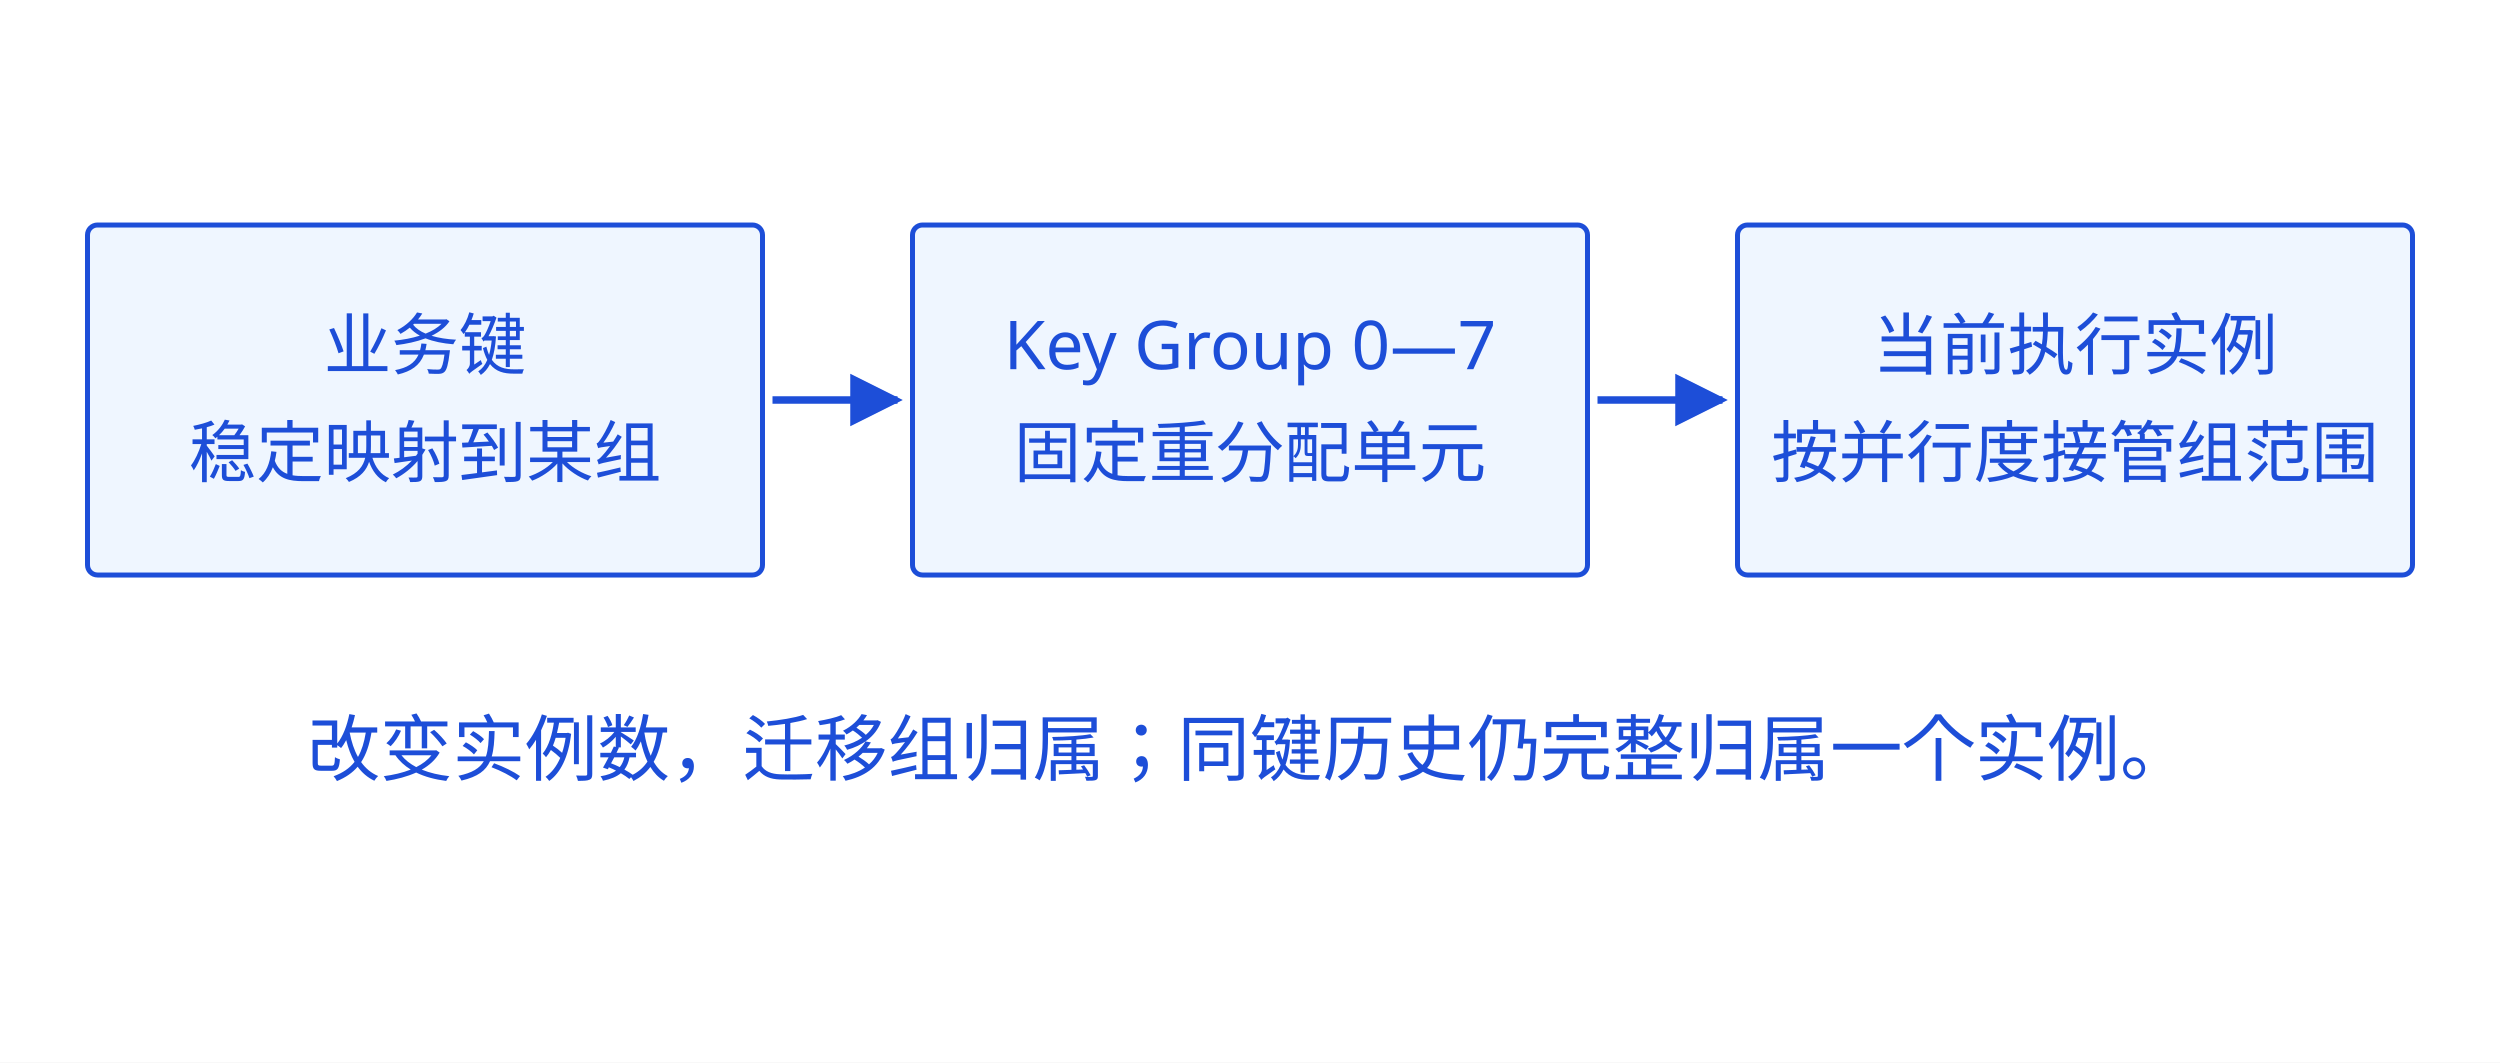
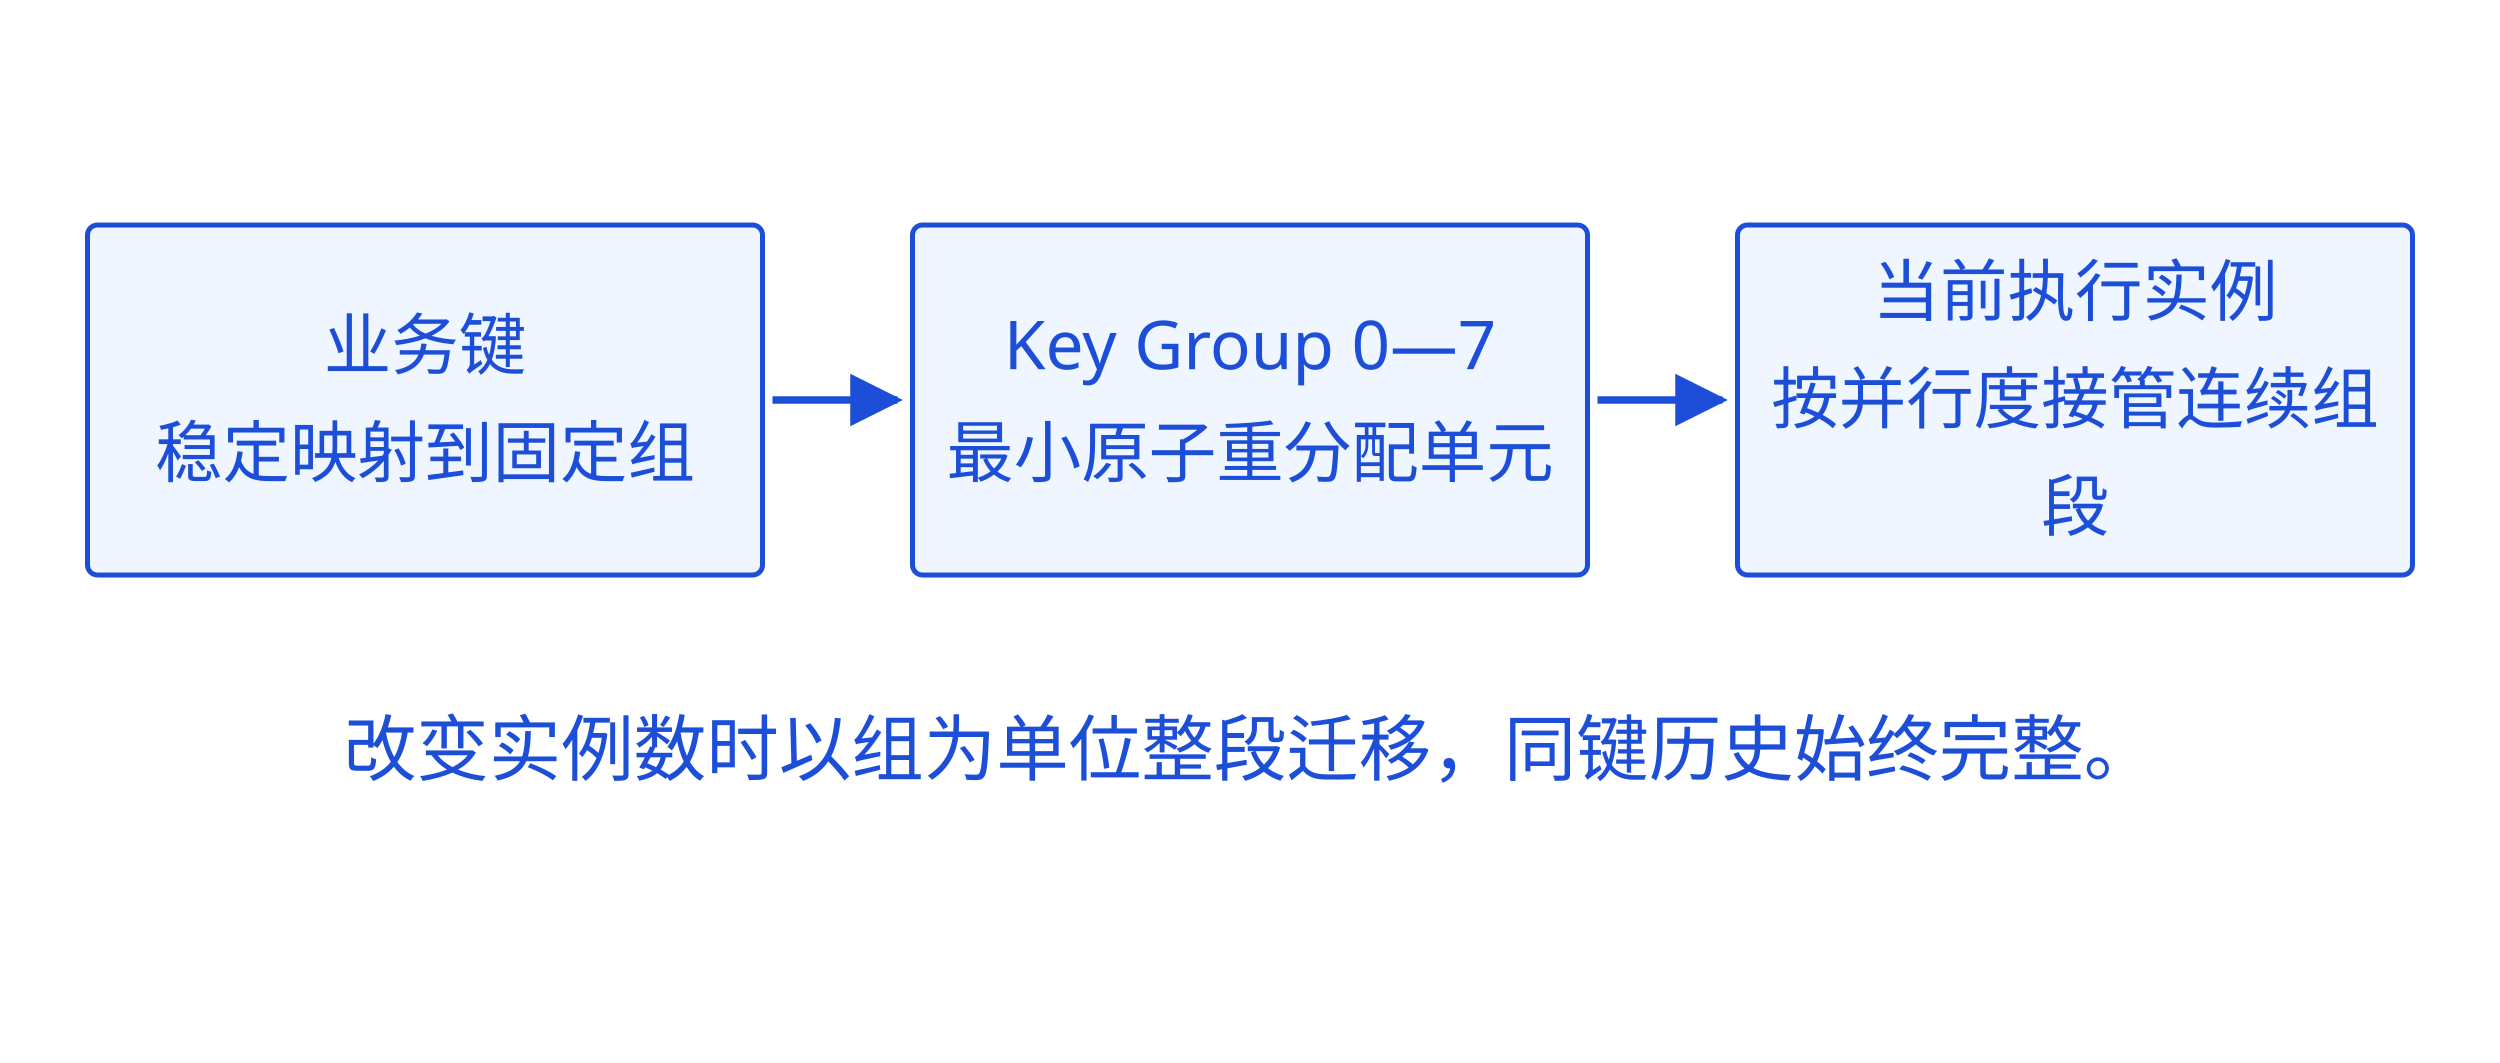
<svg xmlns="http://www.w3.org/2000/svg" viewBox="0 0 1000 425" role="img">
  <defs>
    <marker id="1d4ed8" viewBox="0 0 10 10" refX="9" refY="5" markerWidth="7" markerHeight="7" orient="auto">
      <path d="M0 0L10 5L0 10Z" fill="#1d4ed8" />
    </marker>
    <marker id="dc2626" viewBox="0 0 10 10" refX="9" refY="5" markerWidth="7" markerHeight="7" orient="auto">
      <path d="M0 0L10 5L0 10Z" fill="#dc2626" />
    </marker>
    <marker id="15803d" viewBox="0 0 10 10" refX="9" refY="5" markerWidth="7" markerHeight="7" orient="auto">
      <path d="M0 0L10 5L0 10Z" fill="#15803d" />
    </marker>
    <marker id="b45309" viewBox="0 0 10 10" refX="9" refY="5" markerWidth="7" markerHeight="7" orient="auto">
      <path d="M0 0L10 5L0 10Z" fill="#b45309" />
    </marker>
    <marker id="64748b" viewBox="0 0 10 10" refX="9" refY="5" markerWidth="7" markerHeight="7" orient="auto">
      <path d="M0 0L10 5L0 10Z" fill="#64748b" />
    </marker>
  </defs>
  <rect width="1000" height="425" fill="white" />
  <g font-family="PingFang SC,Microsoft YaHei,sans-serif">
    <rect x="35.0" y="90" width="270" height="140" rx="4" fill="#eff6ff" stroke="#1d4ed8" stroke-width="2" />
    <text x="170.0" y="147.68" font-size="27" fill="#1d4ed8" text-anchor="middle" font-weight="400">业务键</text>
-     <text x="170.0" y="190.68" font-size="27" fill="#1d4ed8" text-anchor="middle" font-weight="400">稳定映射到某组</text>
+     <text x="170.0" y="190.68" font-size="27" fill="#1d4ed8" text-anchor="middle" font-weight="400">稳定映射到固定组</text>
    <path d="M309.0 160L359.0 160" fill="none" stroke="#1d4ed8" stroke-width="3" marker-end="url(#1d4ed8)" />
    <rect x="365.0" y="90" width="270" height="140" rx="4" fill="#eff6ff" stroke="#1d4ed8" stroke-width="2" />
    <text x="500.0" y="147.68" font-size="27" fill="#1d4ed8" text-anchor="middle" font-weight="400">Key Group 0—7</text>
-     <text x="500.0" y="190.68" font-size="27" fill="#1d4ed8" text-anchor="middle" font-weight="400">固定重分配单元</text>
+     <text x="500.0" y="190.68" font-size="27" fill="#1d4ed8" text-anchor="middle" font-weight="400">最小原子重分配单元</text>
    <path d="M639.0 160L689.0 160" fill="none" stroke="#1d4ed8" stroke-width="3" marker-end="url(#1d4ed8)" />
    <rect x="695.0" y="90" width="270" height="140" rx="4" fill="#eff6ff" stroke="#1d4ed8" stroke-width="2" />
-     <text x="830.0" y="147.68" font-size="27" fill="#1d4ed8" text-anchor="middle" font-weight="400">当前执行实例</text>
-     <text x="830.0" y="190.68" font-size="27" fill="#1d4ed8" text-anchor="middle" font-weight="400">按并行度接管组范围</text>
-     <text x="500" y="310" font-size="29" fill="#1d4ed8" text-anchor="middle" font-weight="400">改变实例数，迁移组归属；同键历史仍完整归属一个实例。</text>
+     <text x="830.0" y="126.18" font-size="27" fill="#1d4ed8" text-anchor="middle" font-weight="400">当前执行实例</text>
+     <text x="830.0" y="169.18" font-size="27" fill="#1d4ed8" text-anchor="middle" font-weight="400">按并行度接管连续组</text>
+     <text x="830.0" y="212.18" font-size="27" fill="#1d4ed8" text-anchor="middle" font-weight="400">段</text>
+     <text x="500" y="310" font-size="29" fill="#1d4ed8" text-anchor="middle" font-weight="400">改变实例数时以组为单位整段迁移，同键历史始终完整。</text>
  </g>
</svg>
